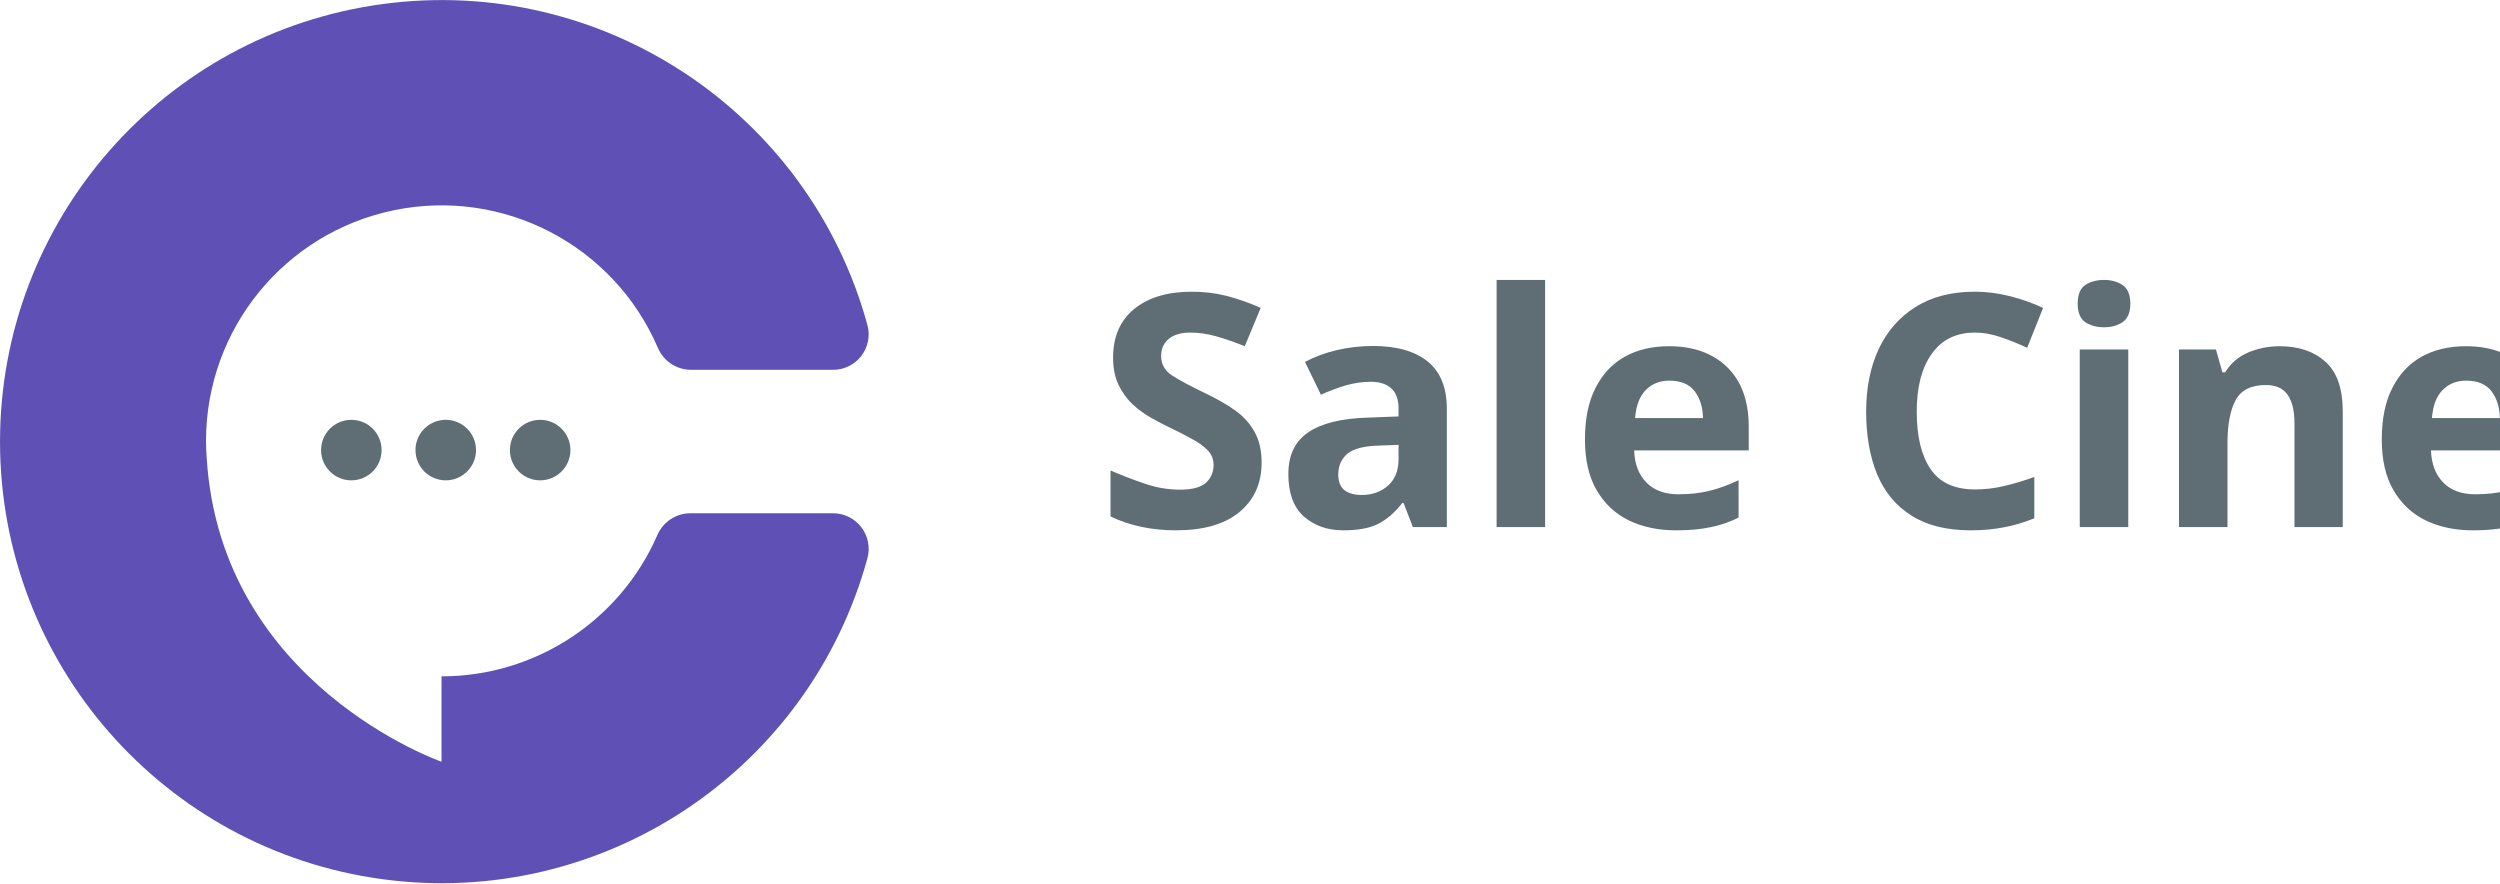
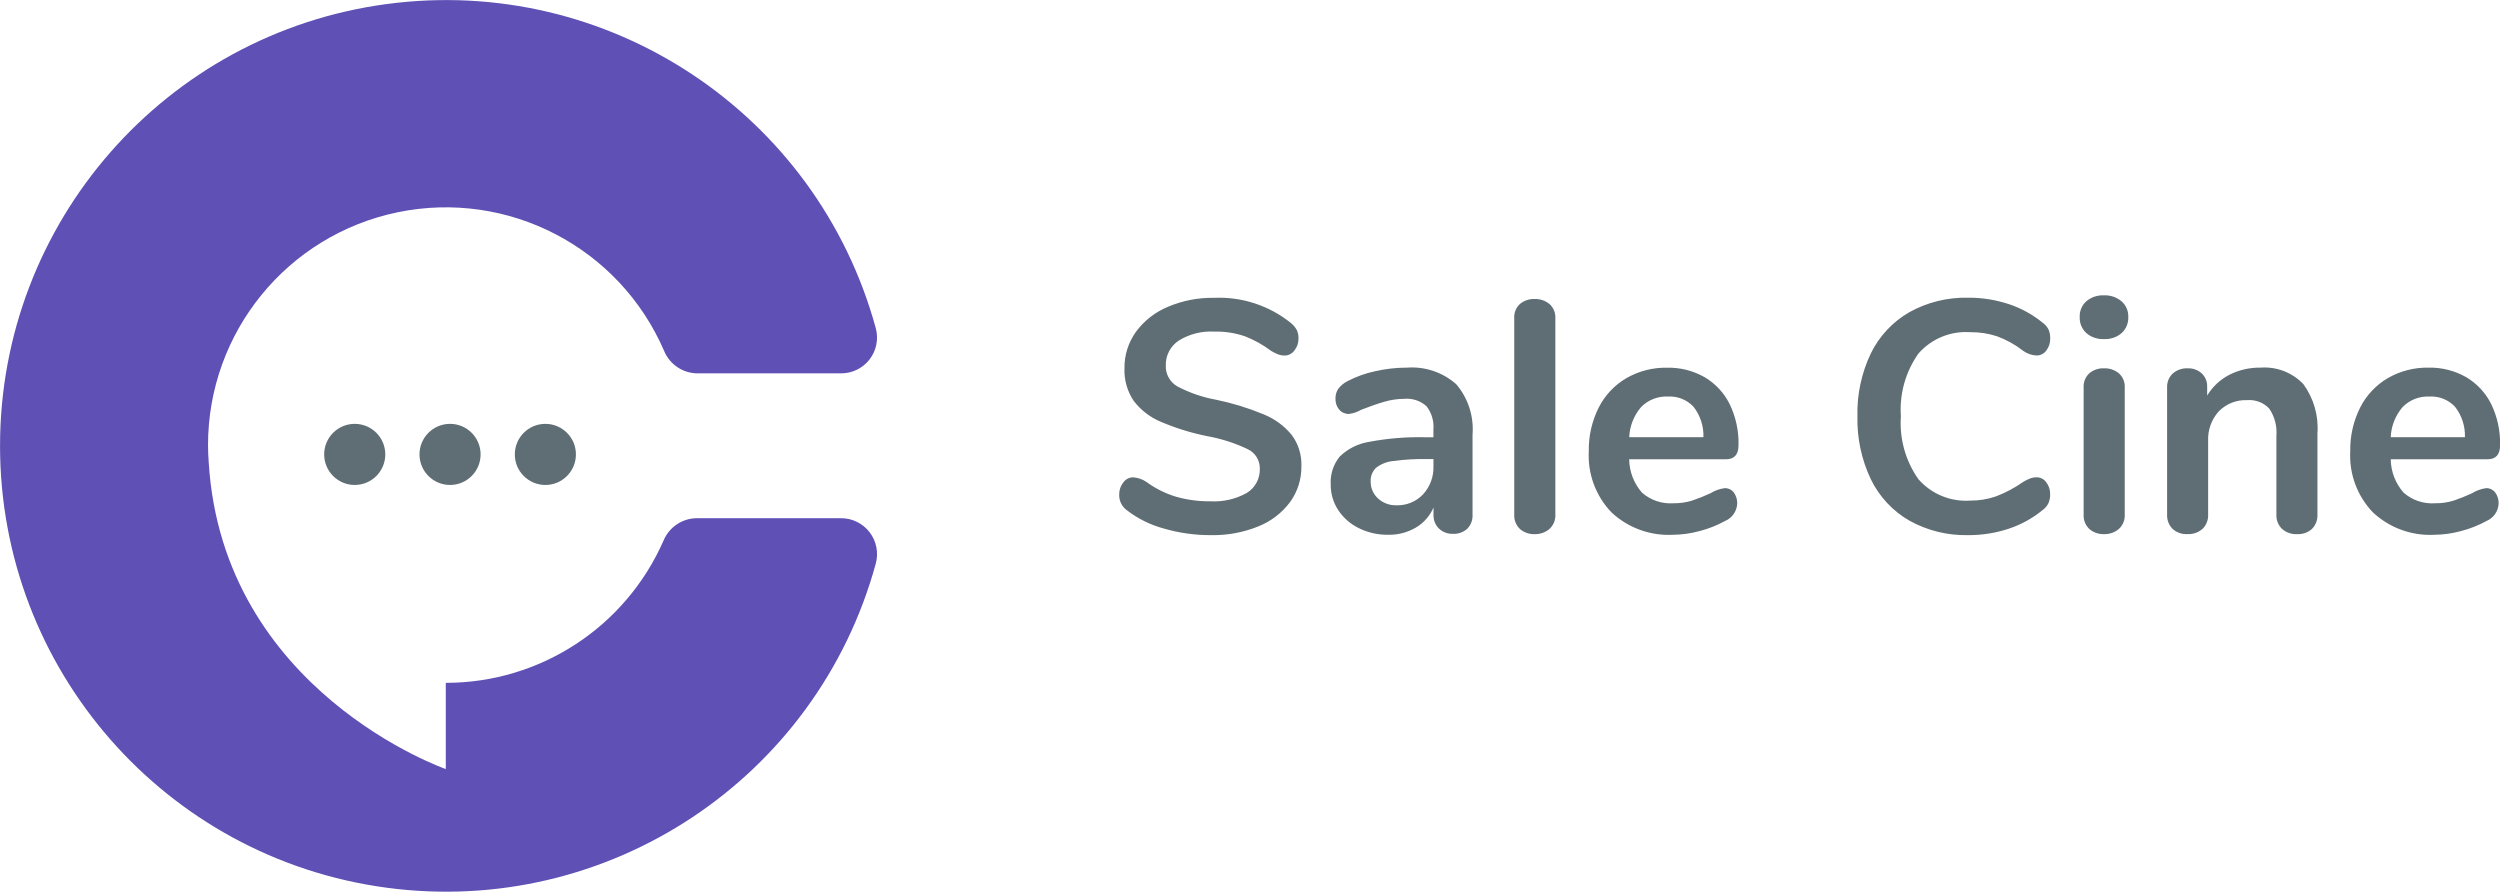
- <svg xmlns="http://www.w3.org/2000/svg" width="169.103" height="59.733" viewBox="0 0 169.103 59.733">
-   <g id="Group_234" data-name="Group 234" transform="translate(-403.735 -217.761)">
-     <text id="Sale_Cine" data-name="Sale Cine" transform="translate(477.838 253.414)" fill="#5f6d74" font-size="22" font-family="Nunito-Bold, Nunito" font-weight="700">
-       <tspan x="0" y="0">Sale Cine</tspan>
-     </text>
-     <g id="Group_181" data-name="Group 181" transform="translate(403.735 217.761)">
-       <path id="Path_12" data-name="Path 12" d="M448.194,253.967A15.927,15.927,0,0,1,433.6,263.51v5.775s-14.935-5.187-15.882-20.539c-.027-.385-.047-.773-.047-1.164a15.93,15.93,0,0,1,30.558-6.307,2.434,2.434,0,0,0,2.226,1.5h9.628a2.4,2.4,0,0,0,2.329-3.016,29.866,29.866,0,1,0,0,15.75,2.408,2.408,0,0,0-2.328-3.03h-9.666A2.437,2.437,0,0,0,448.194,253.967Z" transform="translate(-403.735 -217.761)" fill="#5e50b5" />
-       <circle id="Ellipse_6" data-name="Ellipse 6" cx="2.047" cy="2.047" r="2.047" transform="translate(21.718 28.397)" fill="#5f6d74" />
-       <circle id="Ellipse_7" data-name="Ellipse 7" cx="2.047" cy="2.047" r="2.047" transform="translate(28.104 28.397)" fill="#5f6d74" />
-       <circle id="Ellipse_8" data-name="Ellipse 8" cx="2.047" cy="2.047" r="2.047" transform="translate(34.49 28.397)" fill="#5f6d74" />
+ <svg xmlns="http://www.w3.org/2000/svg" width="167.493" height="59.733" viewBox="0 0 167.493 59.733">
+   <g id="Grupo_547" data-name="Grupo 547" transform="translate(-403.734 -217.761)">
+     <path id="Trazado_106" data-name="Trazado 106" d="M7.04.2a11.109,11.109,0,0,1-3.2-.451A7.047,7.047,0,0,1,1.386-1.474,1.236,1.236,0,0,1,.88-2.53a1.24,1.24,0,0,1,.275-.8A.814.814,0,0,1,1.8-3.674a1.787,1.787,0,0,1,.9.308,6.6,6.6,0,0,0,1.98.99,8,8,0,0,0,2.288.308,4.505,4.505,0,0,0,2.464-.561A1.836,1.836,0,0,0,10.3-4.268a1.409,1.409,0,0,0-.8-1.287A10.633,10.633,0,0,0,6.82-6.424a15.834,15.834,0,0,1-3.146-.968A4.442,4.442,0,0,1,1.848-8.8a3.642,3.642,0,0,1-.616-2.178A4.1,4.1,0,0,1,2-13.42,5.073,5.073,0,0,1,4.147-15.1a7.6,7.6,0,0,1,3.091-.6,7.673,7.673,0,0,1,5.126,1.672,1.652,1.652,0,0,1,.407.473,1.249,1.249,0,0,1,.121.583,1.24,1.24,0,0,1-.275.8.814.814,0,0,1-.649.341,1.215,1.215,0,0,1-.407-.066,3.262,3.262,0,0,1-.495-.242,7.433,7.433,0,0,0-1.749-.979,5.93,5.93,0,0,0-2.079-.319,4.077,4.077,0,0,0-2.365.6A1.937,1.937,0,0,0,4-11.154a1.544,1.544,0,0,0,.77,1.386,9.025,9.025,0,0,0,2.618.9,17.615,17.615,0,0,1,3.179.979,4.715,4.715,0,0,1,1.87,1.375,3.306,3.306,0,0,1,.649,2.09,3.993,3.993,0,0,1-.759,2.409A4.947,4.947,0,0,1,10.2-.385,8.027,8.027,0,0,1,7.04.2Zm13.09-11.22a4.481,4.481,0,0,1,3.333,1.111,4.651,4.651,0,0,1,1.089,3.377v5.368a1.241,1.241,0,0,1-.352.935,1.333,1.333,0,0,1-.968.341A1.287,1.287,0,0,1,22.3-.242a1.229,1.229,0,0,1-.363-.924V-1.65A2.87,2.87,0,0,1,20.757-.308,3.53,3.53,0,0,1,18.9.176a4.317,4.317,0,0,1-1.958-.44,3.483,3.483,0,0,1-1.386-1.21,3.057,3.057,0,0,1-.506-1.716,2.718,2.718,0,0,1,.6-1.87,3.636,3.636,0,0,1,1.969-.99,17.931,17.931,0,0,1,3.762-.308h.55v-.506a2.253,2.253,0,0,0-.462-1.573,1.966,1.966,0,0,0-1.5-.495,4.747,4.747,0,0,0-1.3.187q-.66.187-1.562.539a2.2,2.2,0,0,1-.836.286.827.827,0,0,1-.649-.286,1.087,1.087,0,0,1-.253-.748,1.126,1.126,0,0,1,.187-.649,1.775,1.775,0,0,1,.627-.517,7.171,7.171,0,0,1,1.837-.66A9.479,9.479,0,0,1,20.13-11.022ZM19.448-1.8a2.35,2.35,0,0,0,1.793-.737,2.666,2.666,0,0,0,.693-1.9v-.462h-.4a15.177,15.177,0,0,0-2.288.132,2.221,2.221,0,0,0-1.166.462,1.176,1.176,0,0,0-.352.9,1.493,1.493,0,0,0,.5,1.155A1.746,1.746,0,0,0,19.448-1.8ZM28.71.132a1.422,1.422,0,0,1-.979-.341,1.239,1.239,0,0,1-.385-.979V-14.322a1.2,1.2,0,0,1,.385-.968,1.451,1.451,0,0,1,.979-.33,1.494,1.494,0,0,1,.99.33,1.188,1.188,0,0,1,.4.968V-1.188a1.221,1.221,0,0,1-.4.979A1.464,1.464,0,0,1,28.71.132Zm12.738-3.08a.74.74,0,0,1,.605.286,1.19,1.19,0,0,1,.231.77A1.334,1.334,0,0,1,41.47-.748a7.354,7.354,0,0,1-1.694.671,6.984,6.984,0,0,1-1.8.253,5.606,5.606,0,0,1-4.114-1.5A5.484,5.484,0,0,1,32.34-5.412,6.278,6.278,0,0,1,33-8.338a4.8,4.8,0,0,1,1.859-1.98,5.265,5.265,0,0,1,2.717-.7,4.875,4.875,0,0,1,2.53.638,4.326,4.326,0,0,1,1.672,1.8,5.986,5.986,0,0,1,.594,2.75q0,.946-.836.946h-6.49A3.461,3.461,0,0,0,35.9-2.651a2.887,2.887,0,0,0,2.112.715,4,4,0,0,0,1.243-.176A12.269,12.269,0,0,0,40.48-2.6,2.428,2.428,0,0,1,41.448-2.948ZM37.642-9.086a2.361,2.361,0,0,0-1.793.7,3.324,3.324,0,0,0-.8,2.024h4.972a3.137,3.137,0,0,0-.66-2.035A2.177,2.177,0,0,0,37.642-9.086ZM57.75.2A7.738,7.738,0,0,1,53.823-.77a6.436,6.436,0,0,1-2.585-2.772,9.334,9.334,0,0,1-.9-4.224,9.265,9.265,0,0,1,.9-4.213,6.449,6.449,0,0,1,2.585-2.761,7.738,7.738,0,0,1,3.927-.968,8.505,8.505,0,0,1,2.728.429,7.088,7.088,0,0,1,2.266,1.243,1.262,1.262,0,0,1,.4.462,1.432,1.432,0,0,1,.11.594,1.262,1.262,0,0,1-.264.814.793.793,0,0,1-.638.33,1.627,1.627,0,0,1-.9-.308,6.524,6.524,0,0,0-1.76-.979,5.61,5.61,0,0,0-1.8-.275,4.228,4.228,0,0,0-3.465,1.43,6.479,6.479,0,0,0-1.177,4.2,6.519,6.519,0,0,0,1.177,4.224,4.228,4.228,0,0,0,3.465,1.43A5.178,5.178,0,0,0,59.631-2.4a8.39,8.39,0,0,0,1.815-.968,3.078,3.078,0,0,1,.44-.22,1.232,1.232,0,0,1,.462-.088.793.793,0,0,1,.638.33,1.262,1.262,0,0,1,.264.814,1.45,1.45,0,0,1-.11.583,1.232,1.232,0,0,1-.4.473A7.088,7.088,0,0,1,60.478-.231,8.505,8.505,0,0,1,57.75.2ZM66.858.132a1.422,1.422,0,0,1-.979-.341,1.239,1.239,0,0,1-.385-.979V-9.68a1.2,1.2,0,0,1,.385-.968,1.451,1.451,0,0,1,.979-.33,1.494,1.494,0,0,1,.99.33,1.188,1.188,0,0,1,.4.968v8.492a1.221,1.221,0,0,1-.4.979A1.464,1.464,0,0,1,66.858.132Zm0-13.068a1.681,1.681,0,0,1-1.188-.407,1.385,1.385,0,0,1-.44-1.067,1.351,1.351,0,0,1,.44-1.056,1.71,1.71,0,0,1,1.188-.4,1.719,1.719,0,0,1,1.177.4,1.335,1.335,0,0,1,.451,1.056,1.385,1.385,0,0,1-.44,1.067A1.681,1.681,0,0,1,66.858-12.936ZM77.33-11.022a3.6,3.6,0,0,1,2.882,1.1A4.988,4.988,0,0,1,81.158-6.6v5.412a1.286,1.286,0,0,1-.363.968,1.377,1.377,0,0,1-1,.352A1.417,1.417,0,0,1,78.782-.22a1.265,1.265,0,0,1-.374-.968V-6.446a2.852,2.852,0,0,0-.473-1.826,1.818,1.818,0,0,0-1.485-.572,2.51,2.51,0,0,0-1.9.748,2.777,2.777,0,0,0-.715,2v4.906a1.265,1.265,0,0,1-.374.968,1.417,1.417,0,0,1-1.012.352,1.377,1.377,0,0,1-1-.352,1.286,1.286,0,0,1-.363-.968V-9.7a1.21,1.21,0,0,1,.374-.924,1.417,1.417,0,0,1,1.012-.352,1.311,1.311,0,0,1,.935.341,1.166,1.166,0,0,1,.363.891v.594a3.72,3.72,0,0,1,1.474-1.386A4.436,4.436,0,0,1,77.33-11.022ZM92.466-2.948a.74.74,0,0,1,.6.286,1.19,1.19,0,0,1,.231.77,1.334,1.334,0,0,1-.814,1.144,7.354,7.354,0,0,1-1.694.671,6.984,6.984,0,0,1-1.8.253,5.606,5.606,0,0,1-4.114-1.5,5.484,5.484,0,0,1-1.518-4.092,6.278,6.278,0,0,1,.66-2.926,4.8,4.8,0,0,1,1.859-1.98,5.265,5.265,0,0,1,2.717-.7,4.875,4.875,0,0,1,2.53.638A4.326,4.326,0,0,1,92.8-8.58a5.986,5.986,0,0,1,.594,2.75q0,.946-.836.946h-6.49a3.461,3.461,0,0,0,.858,2.233,2.887,2.887,0,0,0,2.112.715,4,4,0,0,0,1.243-.176A12.269,12.269,0,0,0,91.5-2.6,2.428,2.428,0,0,1,92.466-2.948ZM88.66-9.086a2.361,2.361,0,0,0-1.793.7,3.324,3.324,0,0,0-.8,2.024h4.972a3.137,3.137,0,0,0-.66-2.035A2.177,2.177,0,0,0,88.66-9.086Z" transform="translate(477.838 253.414)" fill="#5f6d74" />
+     <g id="Grupo_181" data-name="Grupo 181" transform="translate(403.735 217.761)">
+       <path id="Trazado_12" data-name="Trazado 12" d="M448.194,253.967A15.927,15.927,0,0,1,433.6,263.51v5.775s-14.935-5.187-15.882-20.539c-.027-.385-.047-.773-.047-1.164a15.93,15.93,0,0,1,30.558-6.307,2.434,2.434,0,0,0,2.226,1.5h9.628a2.4,2.4,0,0,0,2.329-3.016,29.866,29.866,0,1,0,0,15.75,2.408,2.408,0,0,0-2.328-3.03h-9.666A2.437,2.437,0,0,0,448.194,253.967Z" transform="translate(-403.735 -217.761)" fill="#5e50b5" />
+       <circle id="Elipse_6" data-name="Elipse 6" cx="2.047" cy="2.047" r="2.047" transform="translate(21.718 28.397)" fill="#5f6d74" />
+       <circle id="Elipse_7" data-name="Elipse 7" cx="2.047" cy="2.047" r="2.047" transform="translate(28.104 28.397)" fill="#5f6d74" />
+       <circle id="Elipse_8" data-name="Elipse 8" cx="2.047" cy="2.047" r="2.047" transform="translate(34.49 28.397)" fill="#5f6d74" />
    </g>
  </g>
</svg>
